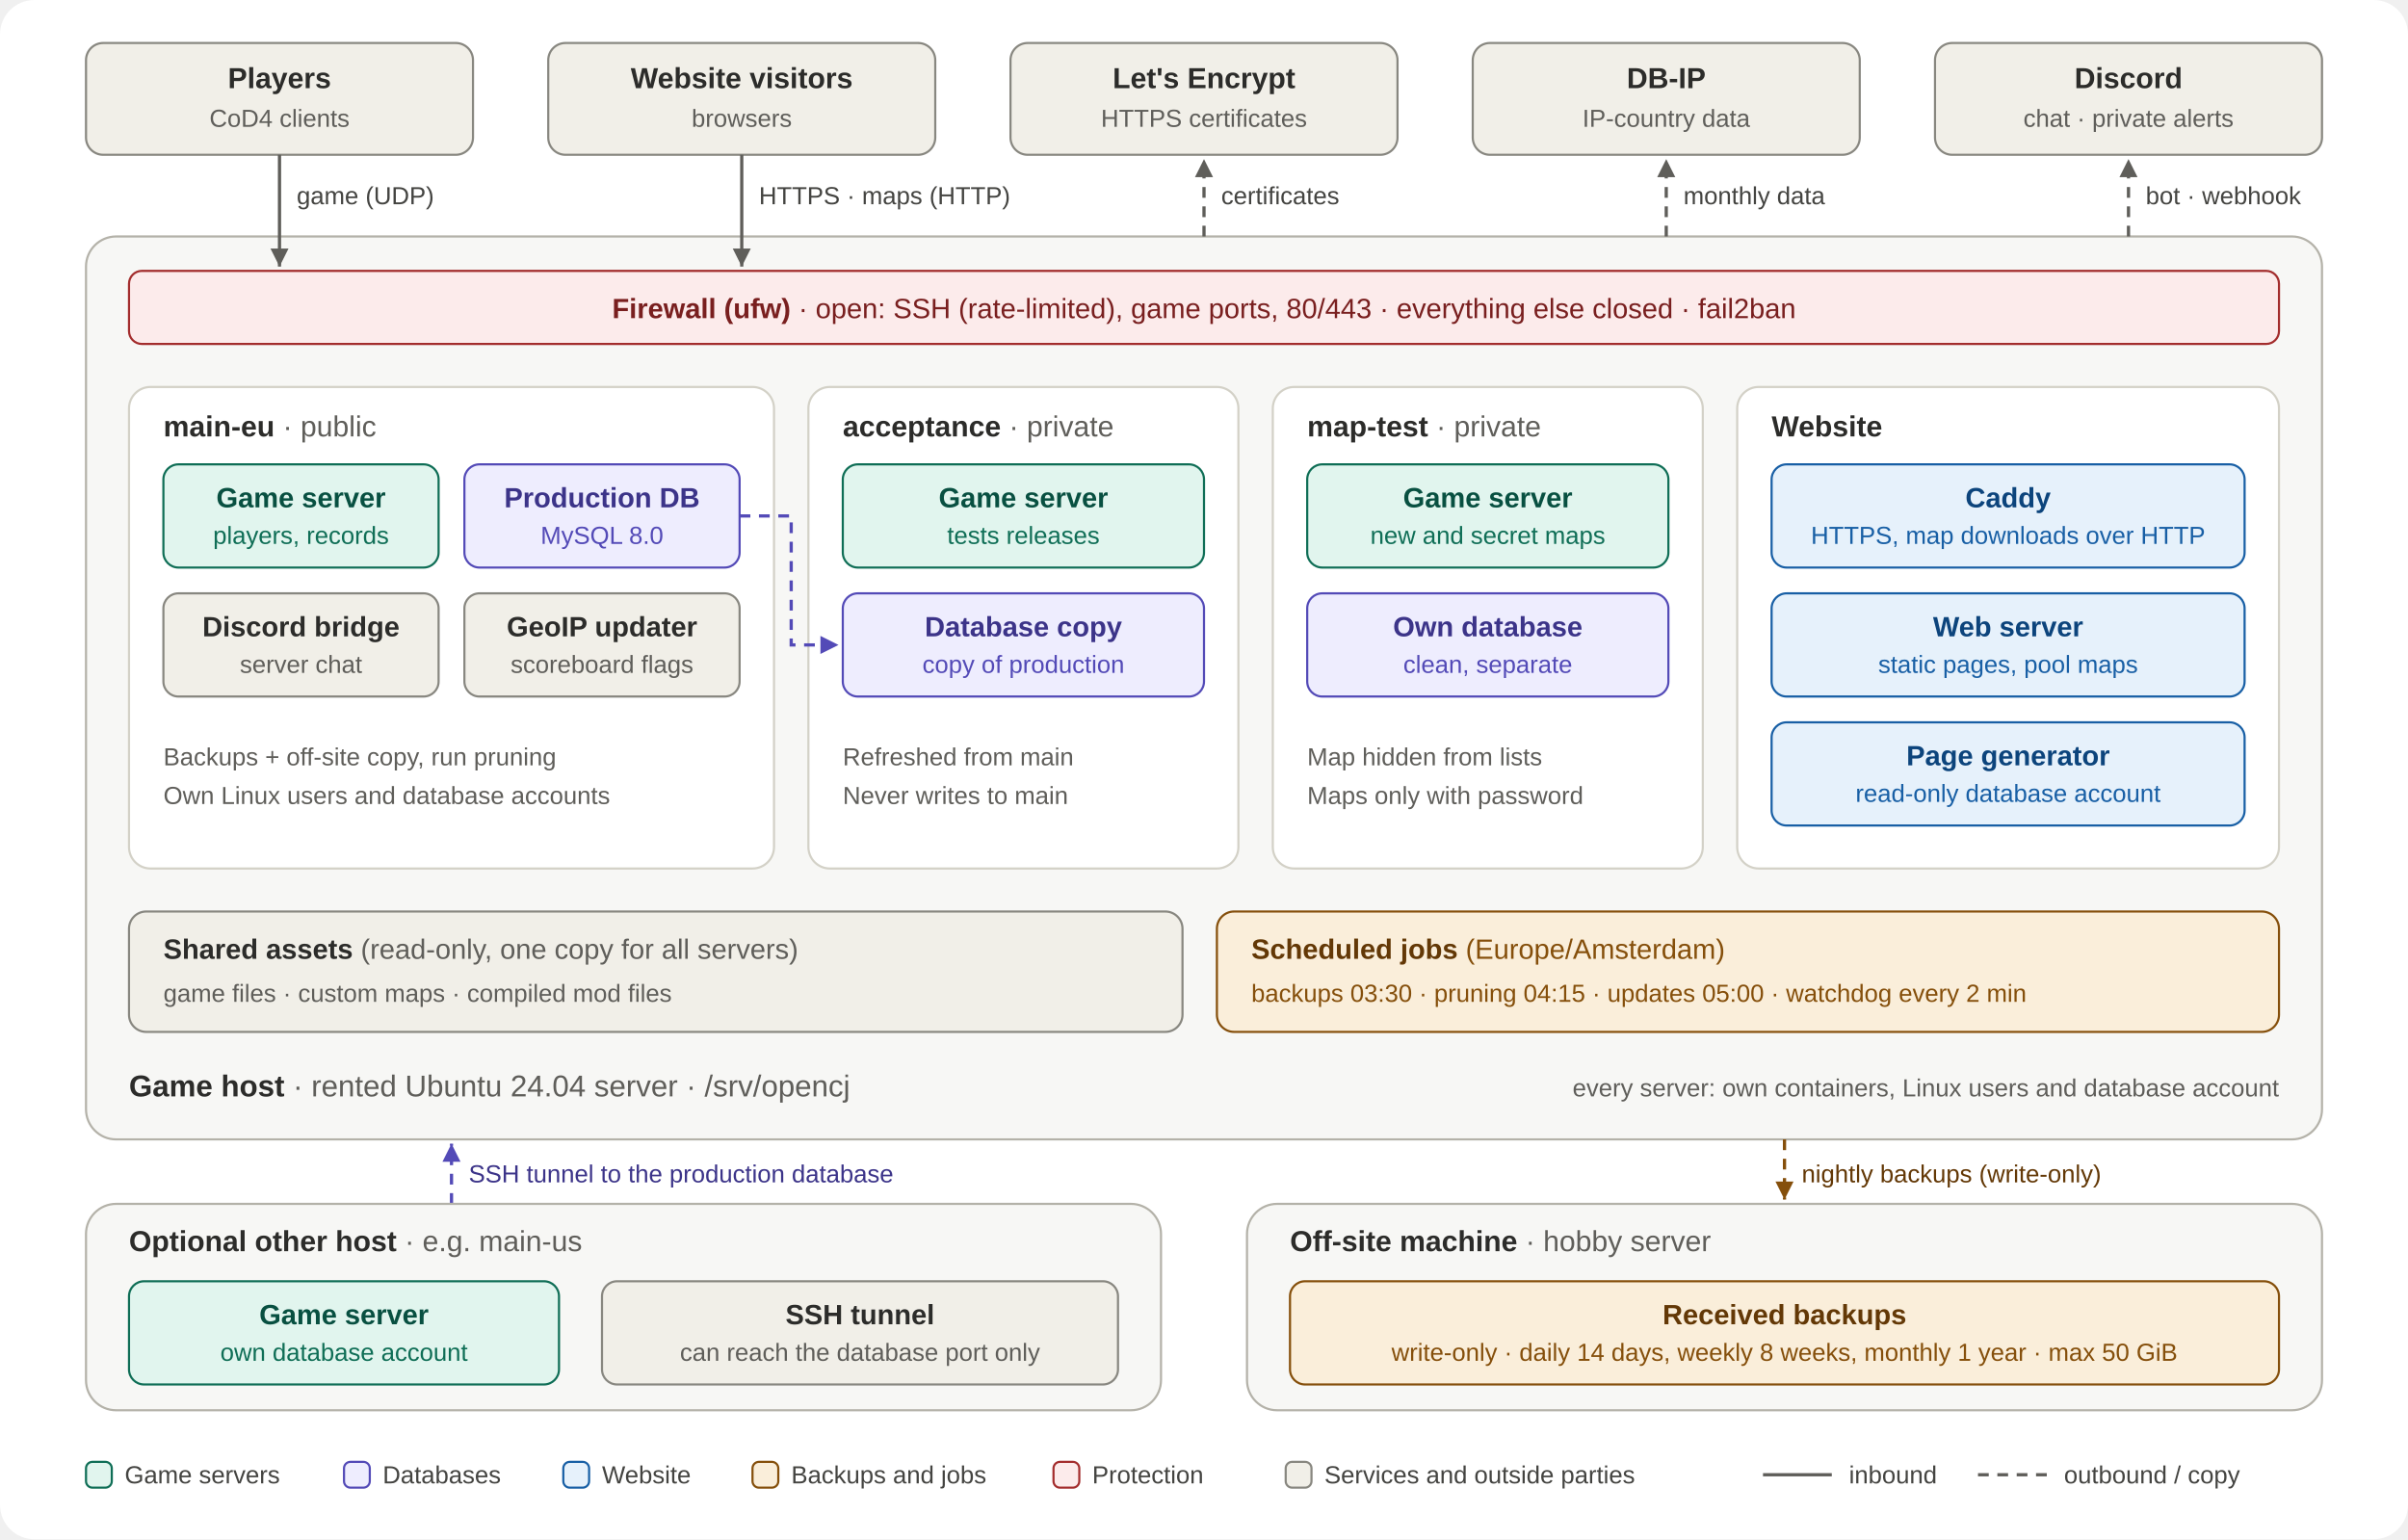
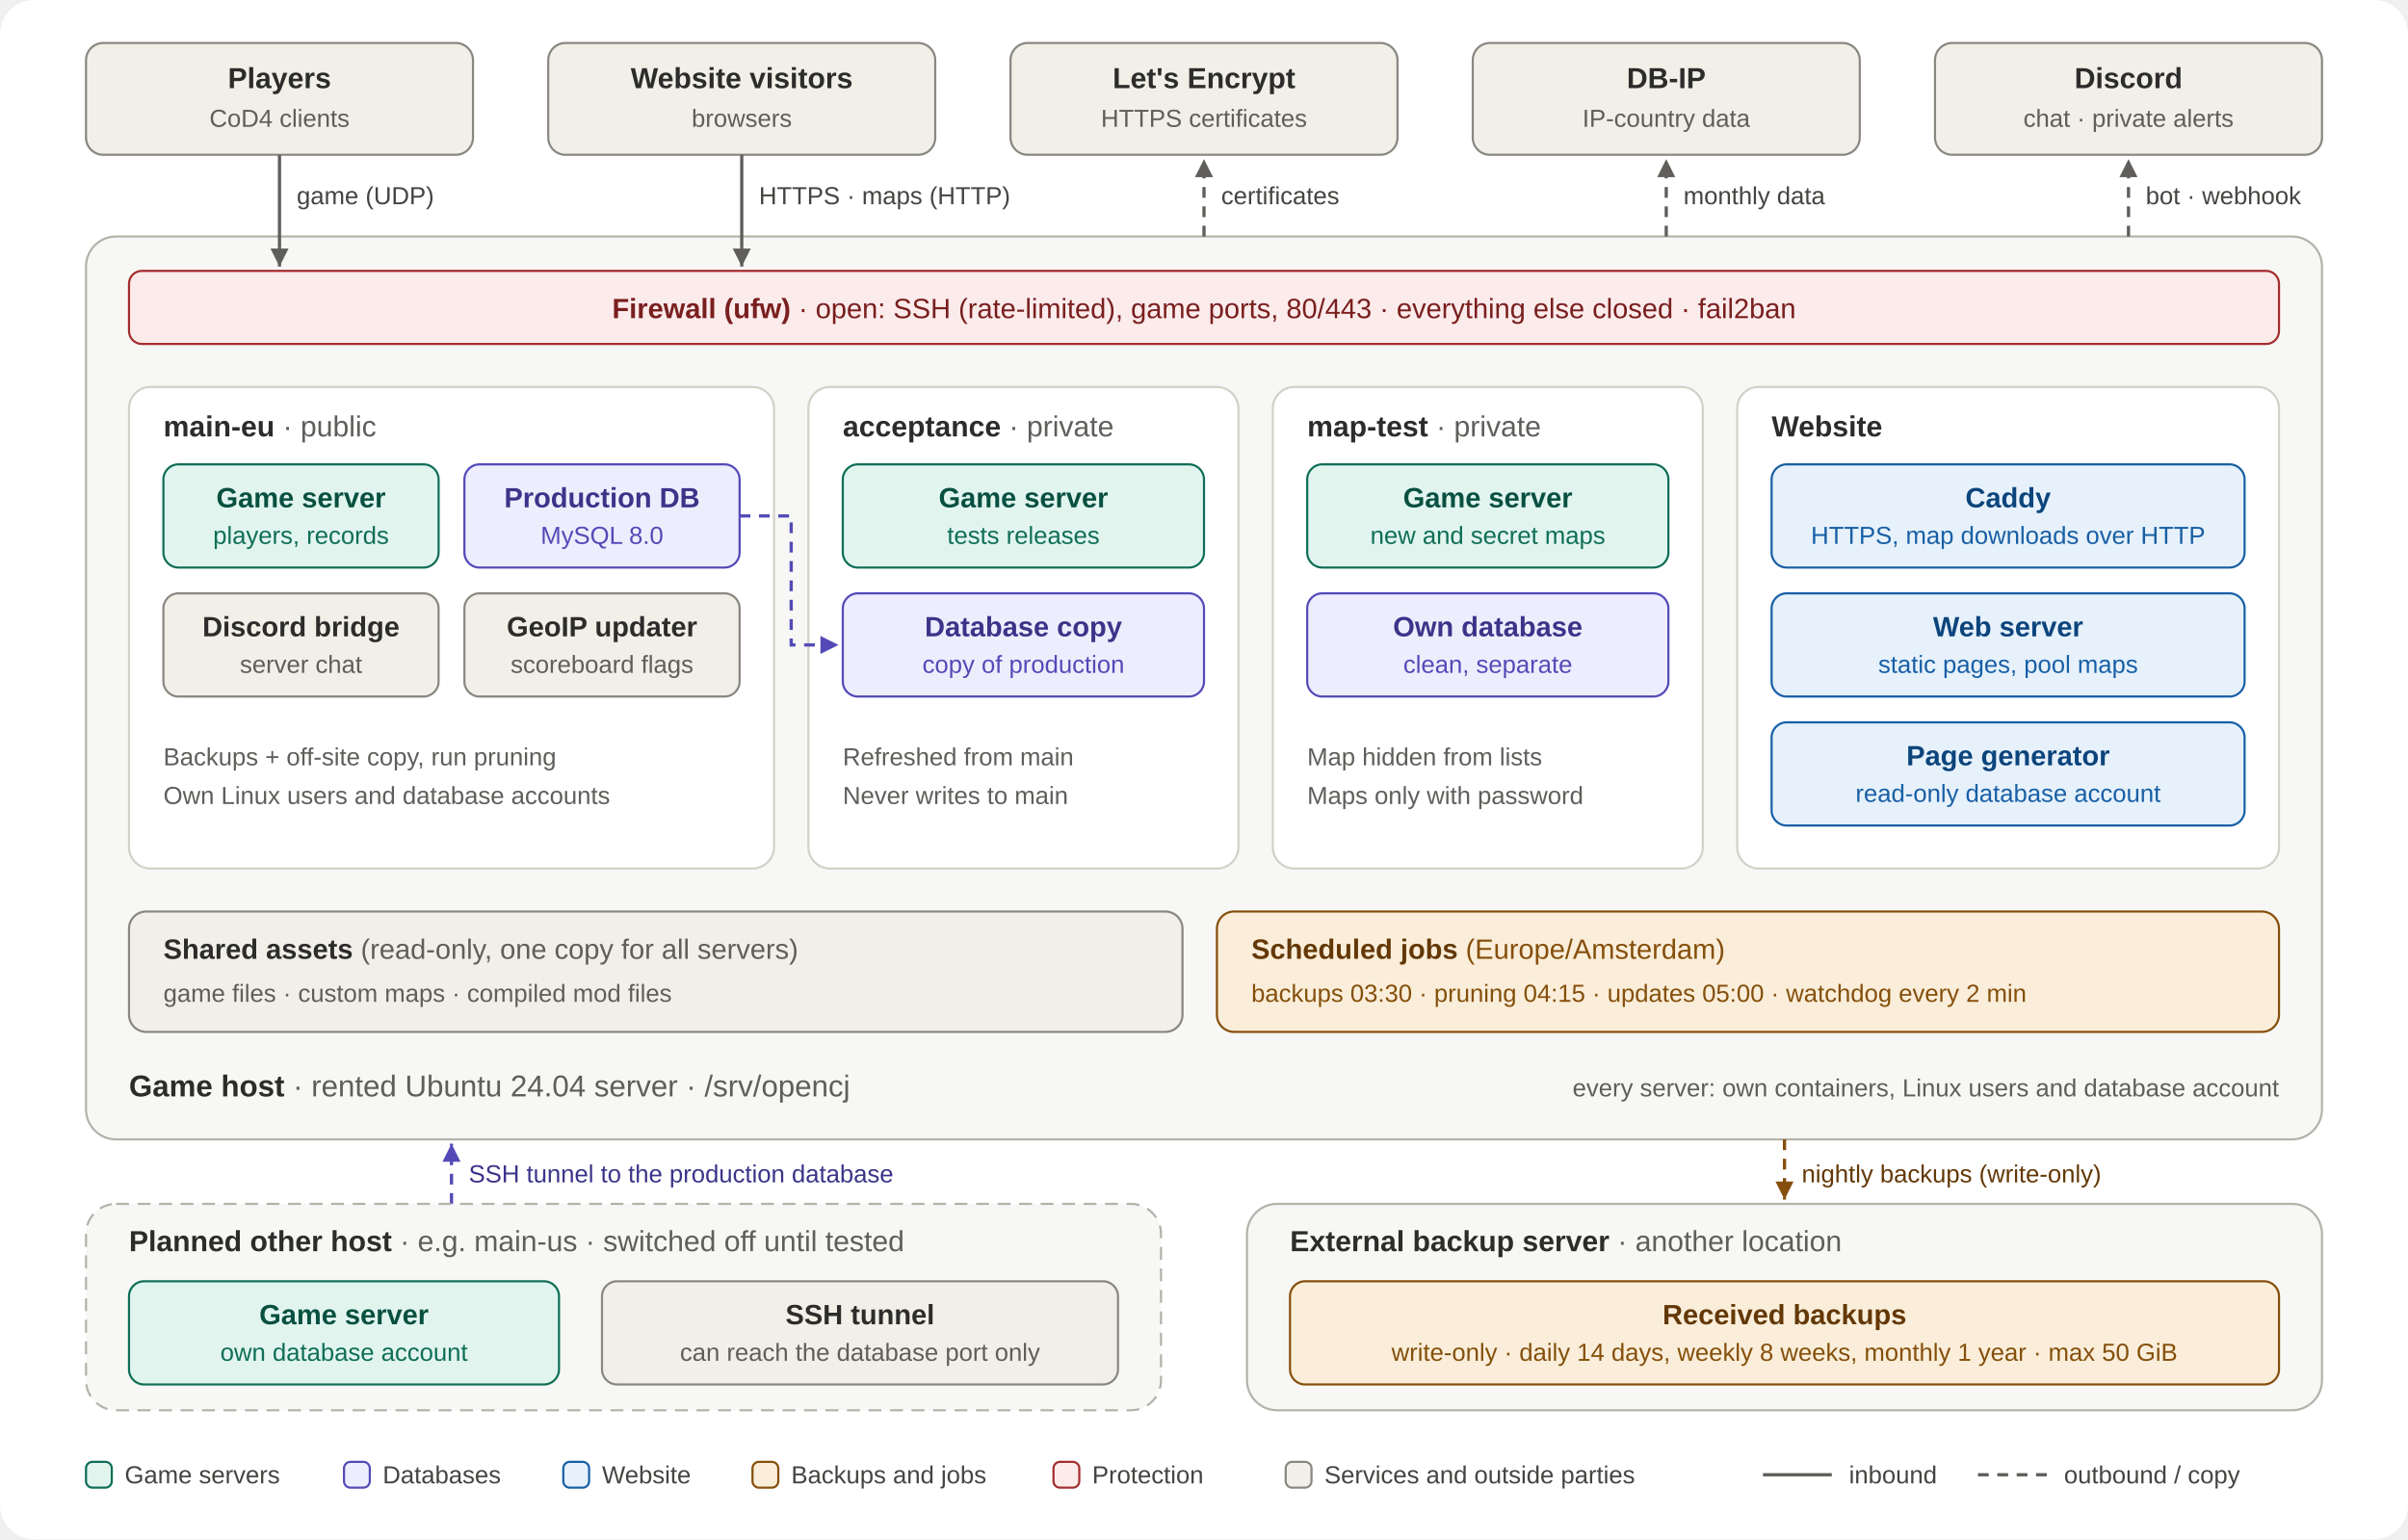
<svg xmlns="http://www.w3.org/2000/svg" width="1120" height="716" viewBox="0 0 1120 716" font-family="Segoe UI, Helvetica Neue, Arial, sans-serif" role="img">
  <defs>
    <marker id="arrow-gray" viewBox="0 0 10 10" refX="9" refY="5" markerWidth="7" markerHeight="7" orient="auto-start-reverse">
      <path d="M1 1L9 5L1 9Z" fill="#5F5E5A" />
    </marker>
    <marker id="arrow-purple" viewBox="0 0 10 10" refX="9" refY="5" markerWidth="7" markerHeight="7" orient="auto-start-reverse">
      <path d="M1 1L9 5L1 9Z" fill="#534AB7" />
    </marker>
    <marker id="arrow-amber" viewBox="0 0 10 10" refX="9" refY="5" markerWidth="7" markerHeight="7" orient="auto-start-reverse">
      <path d="M1 1L9 5L1 9Z" fill="#854F0B" />
    </marker>
  </defs>
  <rect x="0" y="0" width="1120" height="716" rx="16" fill="#FFFFFF" />
  <g font-size="13.5" text-anchor="middle">
    <rect x="40" y="20" width="180" height="52" rx="8" fill="#F1EFE8" stroke="#888780" />
    <text x="130" y="41" font-weight="600" fill="#2C2C2A">Players</text>
    <text x="130" y="59" font-size="11.5" fill="#5F5E5A">CoD4 clients</text>
    <rect x="255" y="20" width="180" height="52" rx="8" fill="#F1EFE8" stroke="#888780" />
    <text x="345" y="41" font-weight="600" fill="#2C2C2A">Website visitors</text>
    <text x="345" y="59" font-size="11.5" fill="#5F5E5A">browsers</text>
    <rect x="470" y="20" width="180" height="52" rx="8" fill="#F1EFE8" stroke="#888780" />
    <text x="560" y="41" font-weight="600" fill="#2C2C2A">Let's Encrypt</text>
    <text x="560" y="59" font-size="11.5" fill="#5F5E5A">HTTPS certificates</text>
    <rect x="685" y="20" width="180" height="52" rx="8" fill="#F1EFE8" stroke="#888780" />
    <text x="775" y="41" font-weight="600" fill="#2C2C2A">DB-IP</text>
    <text x="775" y="59" font-size="11.5" fill="#5F5E5A">IP-country data</text>
    <rect x="900" y="20" width="180" height="52" rx="8" fill="#F1EFE8" stroke="#888780" />
    <text x="990" y="41" font-weight="600" fill="#2C2C2A">Discord</text>
    <text x="990" y="59" font-size="11.5" fill="#5F5E5A">chat · private alerts</text>
  </g>
  <rect x="40" y="110" width="1040" height="420" rx="14" fill="#F7F7F5" stroke="#B4B2A9" />
  <rect x="60" y="126" width="1000" height="34" rx="6" fill="#FCEBEB" stroke="#A32D2D" />
  <g stroke="#5F5E5A" stroke-width="1.5" fill="none">
    <line x1="130" y1="72" x2="130" y2="124" marker-end="url(#arrow-gray)" />
    <line x1="345" y1="72" x2="345" y2="124" marker-end="url(#arrow-gray)" />
    <line x1="560" y1="110" x2="560" y2="74" stroke-dasharray="5 4" marker-end="url(#arrow-gray)" />
    <line x1="775" y1="110" x2="775" y2="74" stroke-dasharray="5 4" marker-end="url(#arrow-gray)" />
    <line x1="990" y1="110" x2="990" y2="74" stroke-dasharray="5 4" marker-end="url(#arrow-gray)" />
  </g>
  <g font-size="11.5" fill="#444441">
    <text x="138" y="95">game (UDP)</text>
    <text x="353" y="95">HTTPS · maps (HTTP)</text>
    <text x="568" y="95">certificates</text>
    <text x="783" y="95">monthly data</text>
    <text x="998" y="95">bot · webhook</text>
  </g>
  <text x="560" y="148" text-anchor="middle" font-size="13" fill="#791F1F">
    <tspan font-weight="600">Firewall (ufw)</tspan>  ·  open: SSH (rate-limited), game ports, 80/443  ·  everything else closed  ·  fail2ban</text>
  <g fill="#FFFFFF" stroke="#D3D1C7">
    <rect x="60" y="180" width="300" height="224" rx="10" />
    <rect x="376" y="180" width="200" height="224" rx="10" />
    <rect x="592" y="180" width="200" height="224" rx="10" />
    <rect x="808" y="180" width="252" height="224" rx="10" />
  </g>
  <g font-size="13.5" font-weight="600" fill="#2C2C2A">
    <text x="76" y="203">main-eu <tspan font-weight="400" fill="#5F5E5A">· public</tspan>
    </text>
    <text x="392" y="203">acceptance <tspan font-weight="400" fill="#5F5E5A">· private</tspan>
    </text>
    <text x="608" y="203">map-test <tspan font-weight="400" fill="#5F5E5A">· private</tspan>
    </text>
    <text x="824" y="203">Website</text>
  </g>
  <g font-size="13" text-anchor="middle">
    <rect x="76" y="216" width="128" height="48" rx="7" fill="#E1F5EE" stroke="#0F6E56" />
    <text x="140" y="236" font-weight="600" fill="#085041">Game server</text>
    <text x="140" y="253" font-size="11.5" fill="#0F6E56">players, records</text>
    <rect x="216" y="216" width="128" height="48" rx="7" fill="#EEEDFE" stroke="#534AB7" />
    <text x="280" y="236" font-weight="600" fill="#3C3489">Production DB</text>
    <text x="280" y="253" font-size="11.5" fill="#534AB7">MySQL 8.0</text>
    <rect x="76" y="276" width="128" height="48" rx="7" fill="#F1EFE8" stroke="#888780" />
    <text x="140" y="296" font-weight="600" fill="#2C2C2A">Discord bridge</text>
    <text x="140" y="313" font-size="11.5" fill="#5F5E5A">server chat</text>
    <rect x="216" y="276" width="128" height="48" rx="7" fill="#F1EFE8" stroke="#888780" />
    <text x="280" y="296" font-weight="600" fill="#2C2C2A">GeoIP updater</text>
    <text x="280" y="313" font-size="11.5" fill="#5F5E5A">scoreboard flags</text>
    <rect x="392" y="216" width="168" height="48" rx="7" fill="#E1F5EE" stroke="#0F6E56" />
    <text x="476" y="236" font-weight="600" fill="#085041">Game server</text>
    <text x="476" y="253" font-size="11.5" fill="#0F6E56">tests releases</text>
    <rect x="392" y="276" width="168" height="48" rx="7" fill="#EEEDFE" stroke="#534AB7" />
    <text x="476" y="296" font-weight="600" fill="#3C3489">Database copy</text>
    <text x="476" y="313" font-size="11.5" fill="#534AB7">copy of production</text>
    <rect x="608" y="216" width="168" height="48" rx="7" fill="#E1F5EE" stroke="#0F6E56" />
    <text x="692" y="236" font-weight="600" fill="#085041">Game server</text>
    <text x="692" y="253" font-size="11.5" fill="#0F6E56">new and secret maps</text>
    <rect x="608" y="276" width="168" height="48" rx="7" fill="#EEEDFE" stroke="#534AB7" />
    <text x="692" y="296" font-weight="600" fill="#3C3489">Own database</text>
    <text x="692" y="313" font-size="11.5" fill="#534AB7">clean, separate</text>
    <rect x="824" y="216" width="220" height="48" rx="7" fill="#E6F1FB" stroke="#185FA5" />
    <text x="934" y="236" font-weight="600" fill="#0C447C">Caddy</text>
    <text x="934" y="253" font-size="11.5" fill="#185FA5">HTTPS, map downloads over HTTP</text>
    <rect x="824" y="276" width="220" height="48" rx="7" fill="#E6F1FB" stroke="#185FA5" />
    <text x="934" y="296" font-weight="600" fill="#0C447C">Web server</text>
    <text x="934" y="313" font-size="11.5" fill="#185FA5">static pages, pool maps</text>
    <rect x="824" y="336" width="220" height="48" rx="7" fill="#E6F1FB" stroke="#185FA5" />
    <text x="934" y="356" font-weight="600" fill="#0C447C">Page generator</text>
    <text x="934" y="373" font-size="11.5" fill="#185FA5">read-only database account</text>
  </g>
  <g font-size="11.5" fill="#5F5E5A">
    <text x="76" y="356">Backups + off-site copy, run pruning</text>
    <text x="76" y="374">Own Linux users and database accounts</text>
    <text x="392" y="356">Refreshed from main</text>
    <text x="392" y="374">Never writes to main</text>
    <text x="608" y="356">Map hidden from lists</text>
    <text x="608" y="374">Maps only with password</text>
  </g>
  <path d="M344 240 H368 V300 H390" fill="none" stroke="#534AB7" stroke-width="1.5" stroke-dasharray="5 4" marker-end="url(#arrow-purple)" />
  <rect x="60" y="424" width="490" height="56" rx="8" fill="#F1EFE8" stroke="#888780" />
  <text x="76" y="446" font-size="13" font-weight="600" fill="#2C2C2A">Shared assets <tspan font-weight="400" fill="#5F5E5A">(read-only, one copy for all servers)</tspan>
  </text>
  <text x="76" y="466" font-size="11.5" fill="#5F5E5A">game files · custom maps · compiled mod files</text>
  <rect x="566" y="424" width="494" height="56" rx="8" fill="#FAEEDA" stroke="#854F0B" />
  <text x="582" y="446" font-size="13" font-weight="600" fill="#633806">Scheduled jobs <tspan font-weight="400" fill="#854F0B">(Europe/Amsterdam)</tspan>
  </text>
  <text x="582" y="466" font-size="11.5" fill="#854F0B">backups 03:30 · pruning 04:15 · updates 05:00 · watchdog every 2 min</text>
  <text x="60" y="510" font-size="14" font-weight="600" fill="#2C2C2A">Game host <tspan font-weight="400" fill="#5F5E5A">· rented Ubuntu 24.04 server · /srv/opencj</tspan>
  </text>
  <text x="1060" y="510" text-anchor="end" font-size="11.5" fill="#5F5E5A">every server: own containers, Linux users and database account</text>
  <line x1="210" y1="560" x2="210" y2="532" stroke="#534AB7" stroke-width="1.5" stroke-dasharray="5 4" marker-end="url(#arrow-purple)" />
  <text x="218" y="550" font-size="11.5" fill="#3C3489">SSH tunnel to the production database</text>
  <line x1="830" y1="530" x2="830" y2="558" stroke="#854F0B" stroke-width="1.5" stroke-dasharray="5 4" marker-end="url(#arrow-amber)" />
  <text x="838" y="550" font-size="11.5" fill="#633806">nightly backups (write-only)</text>
-   <rect x="40" y="560" width="500" height="96" rx="14" fill="#F7F7F5" stroke="#B4B2A9" />
-   <text x="60" y="582" font-size="13.5" font-weight="600" fill="#2C2C2A">Optional other host <tspan font-weight="400" fill="#5F5E5A">· e.g. main-us</tspan>
+   <rect x="40" y="560" width="500" height="96" rx="14" fill="#F7F7F5" stroke="#B4B2A9" stroke-dasharray="6 4" />
+   <text x="60" y="582" font-size="13.5" font-weight="600" fill="#2C2C2A">Planned other host <tspan font-weight="400" fill="#5F5E5A">· e.g. main-us · switched off until tested</tspan>
  </text>
  <g font-size="13" text-anchor="middle">
    <rect x="60" y="596" width="200" height="48" rx="7" fill="#E1F5EE" stroke="#0F6E56" />
    <text x="160" y="616" font-weight="600" fill="#085041">Game server</text>
    <text x="160" y="633" font-size="11.5" fill="#0F6E56">own database account</text>
    <rect x="280" y="596" width="240" height="48" rx="7" fill="#F1EFE8" stroke="#888780" />
    <text x="400" y="616" font-weight="600" fill="#2C2C2A">SSH tunnel</text>
    <text x="400" y="633" font-size="11.5" fill="#5F5E5A">can reach the database port only</text>
  </g>
  <rect x="580" y="560" width="500" height="96" rx="14" fill="#F7F7F5" stroke="#B4B2A9" />
-   <text x="600" y="582" font-size="13.5" font-weight="600" fill="#2C2C2A">Off-site machine <tspan font-weight="400" fill="#5F5E5A">· hobby server</tspan>
+   <text x="600" y="582" font-size="13.5" font-weight="600" fill="#2C2C2A">External backup server <tspan font-weight="400" fill="#5F5E5A">· another location</tspan>
  </text>
  <rect x="600" y="596" width="460" height="48" rx="7" fill="#FAEEDA" stroke="#854F0B" />
  <text x="830" y="616" text-anchor="middle" font-size="13" font-weight="600" fill="#633806">Received backups</text>
  <text x="830" y="633" text-anchor="middle" font-size="11.5" fill="#854F0B">write-only · daily 14 days, weekly 8 weeks, monthly 1 year · max 50 GiB</text>
  <g font-size="11.5" fill="#444441">
    <rect x="40" y="680" width="12" height="12" rx="3" fill="#E1F5EE" stroke="#0F6E56" />
    <text x="58" y="690">Game servers</text>
    <rect x="160" y="680" width="12" height="12" rx="3" fill="#EEEDFE" stroke="#534AB7" />
    <text x="178" y="690">Databases</text>
    <rect x="262" y="680" width="12" height="12" rx="3" fill="#E6F1FB" stroke="#185FA5" />
    <text x="280" y="690">Website</text>
    <rect x="350" y="680" width="12" height="12" rx="3" fill="#FAEEDA" stroke="#854F0B" />
    <text x="368" y="690">Backups and jobs</text>
    <rect x="490" y="680" width="12" height="12" rx="3" fill="#FCEBEB" stroke="#A32D2D" />
    <text x="508" y="690">Protection</text>
    <rect x="598" y="680" width="12" height="12" rx="3" fill="#F1EFE8" stroke="#888780" />
    <text x="616" y="690">Services and outside parties</text>
    <line x1="820" y1="686" x2="852" y2="686" stroke="#5F5E5A" stroke-width="1.5" />
    <text x="860" y="690">inbound</text>
    <line x1="920" y1="686" x2="952" y2="686" stroke="#5F5E5A" stroke-width="1.5" stroke-dasharray="5 4" />
    <text x="960" y="690">outbound / copy</text>
  </g>
</svg>
